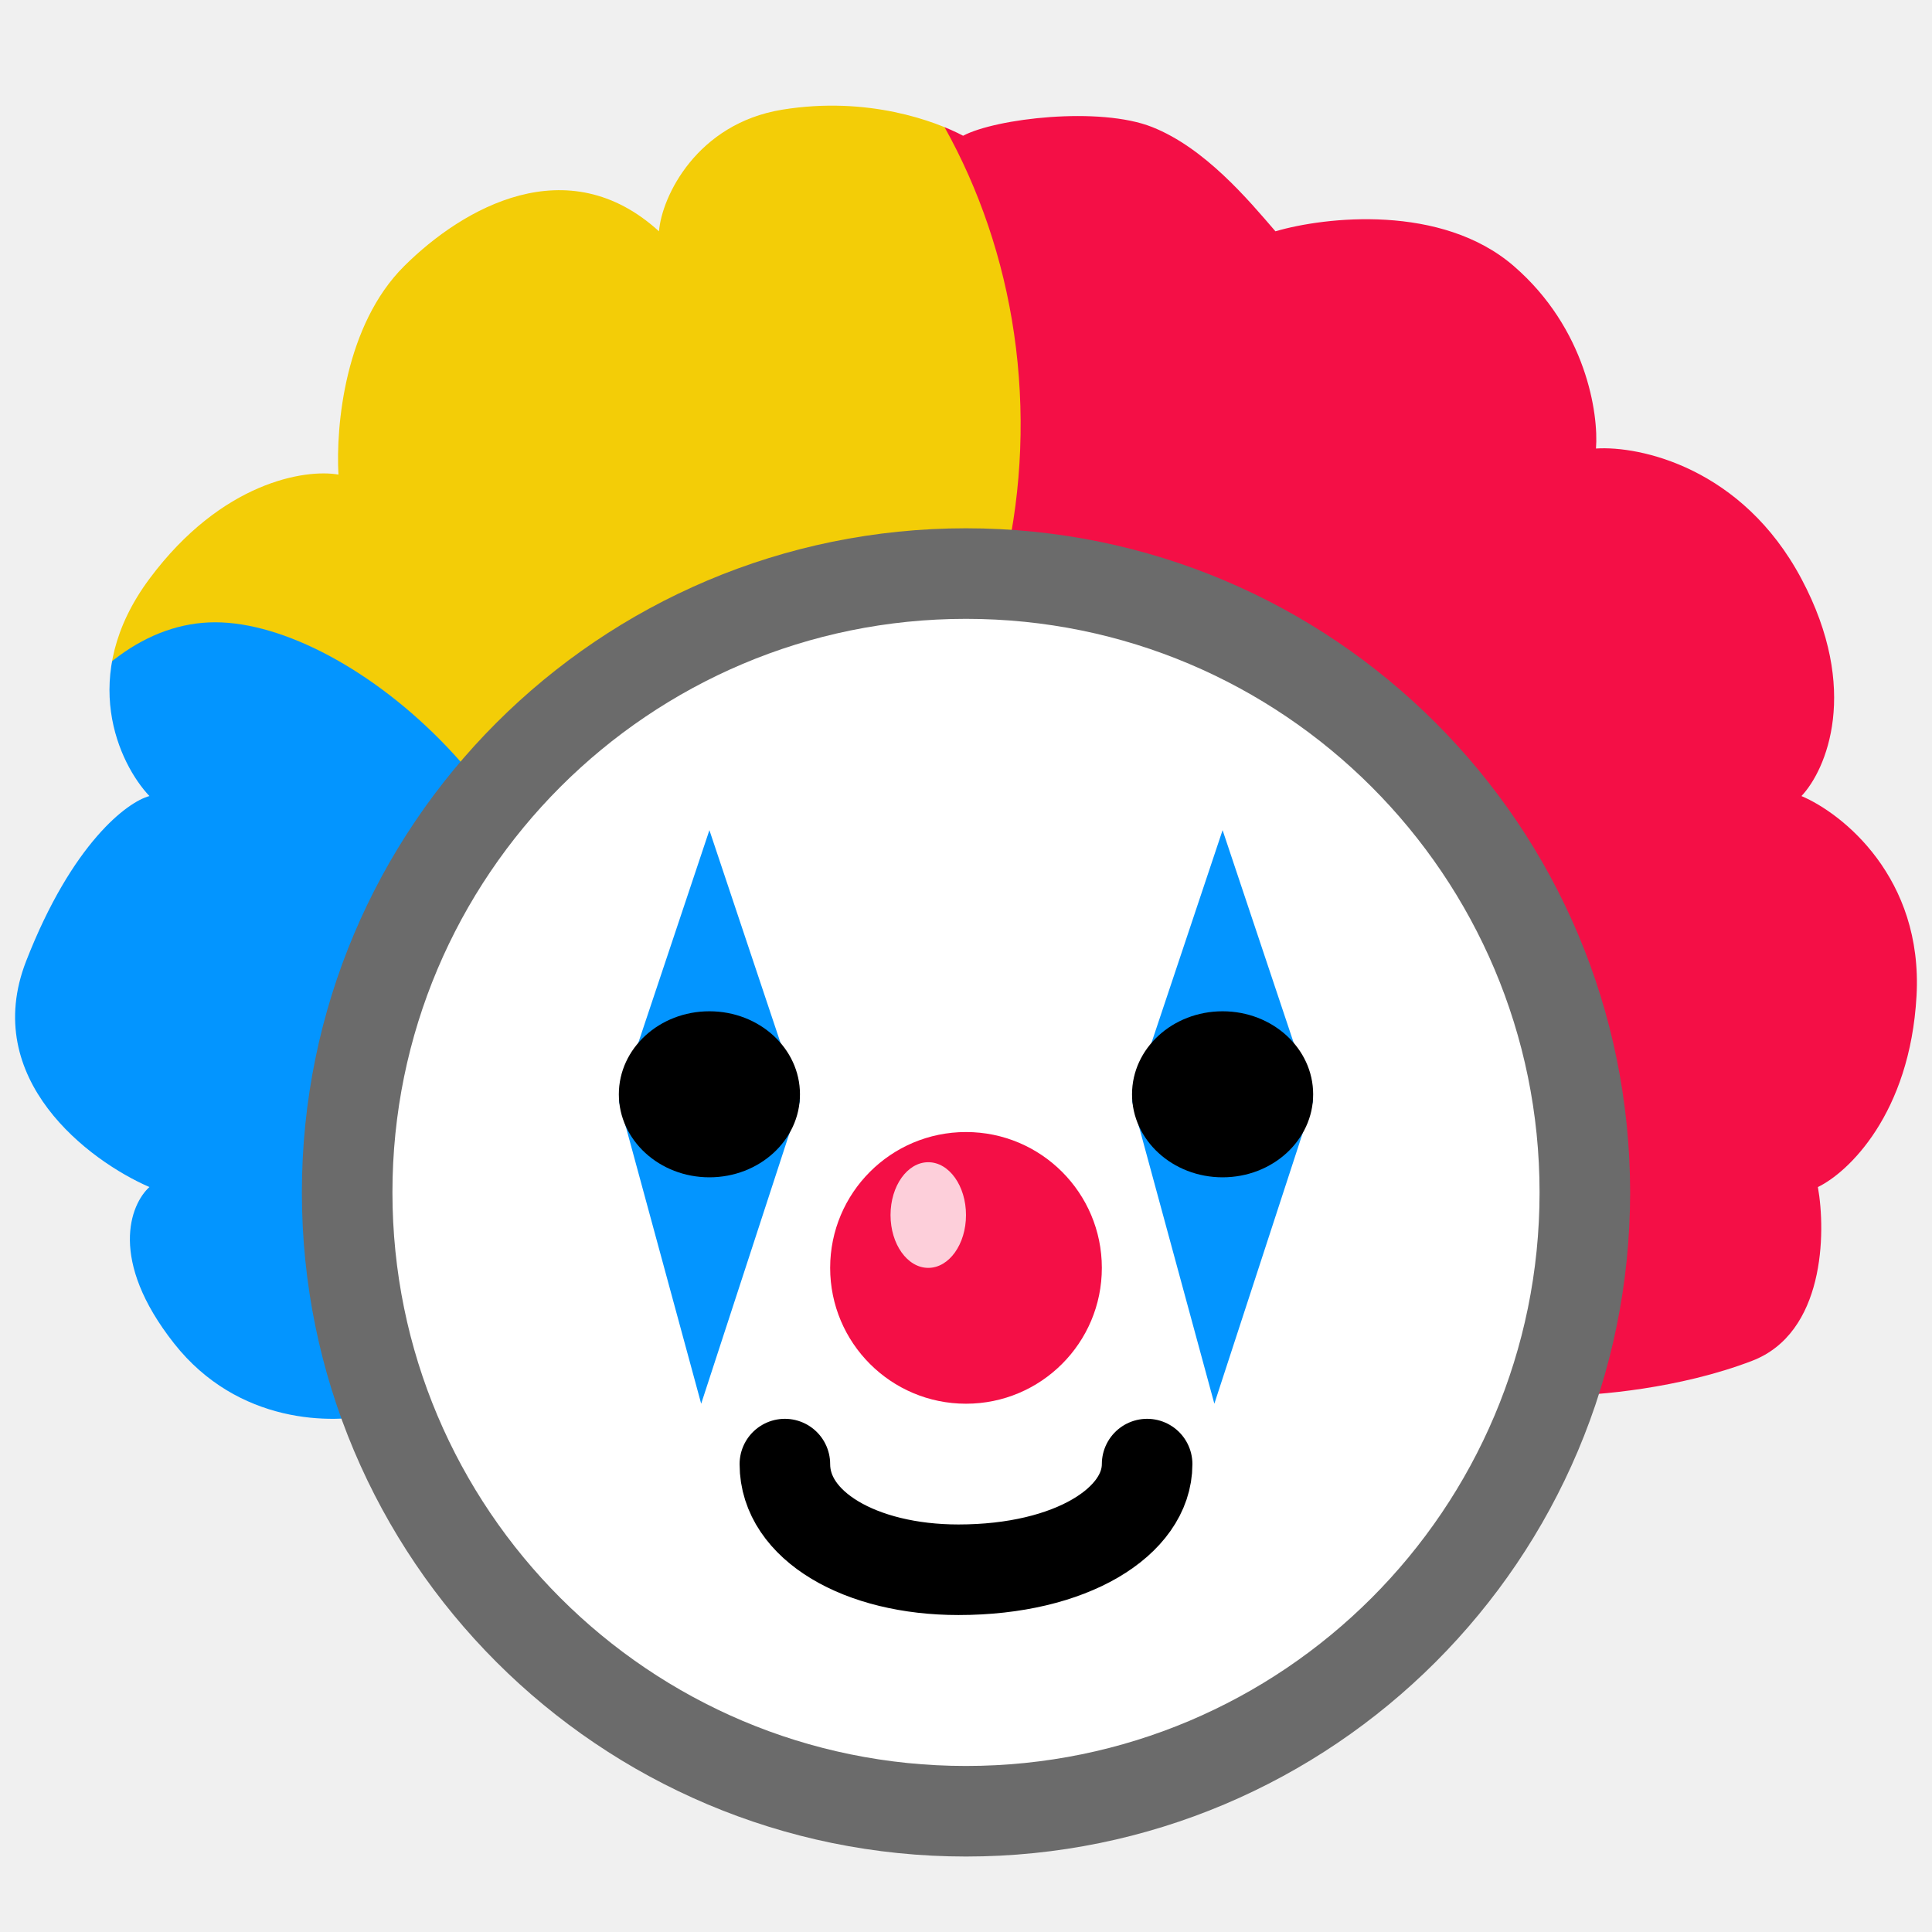
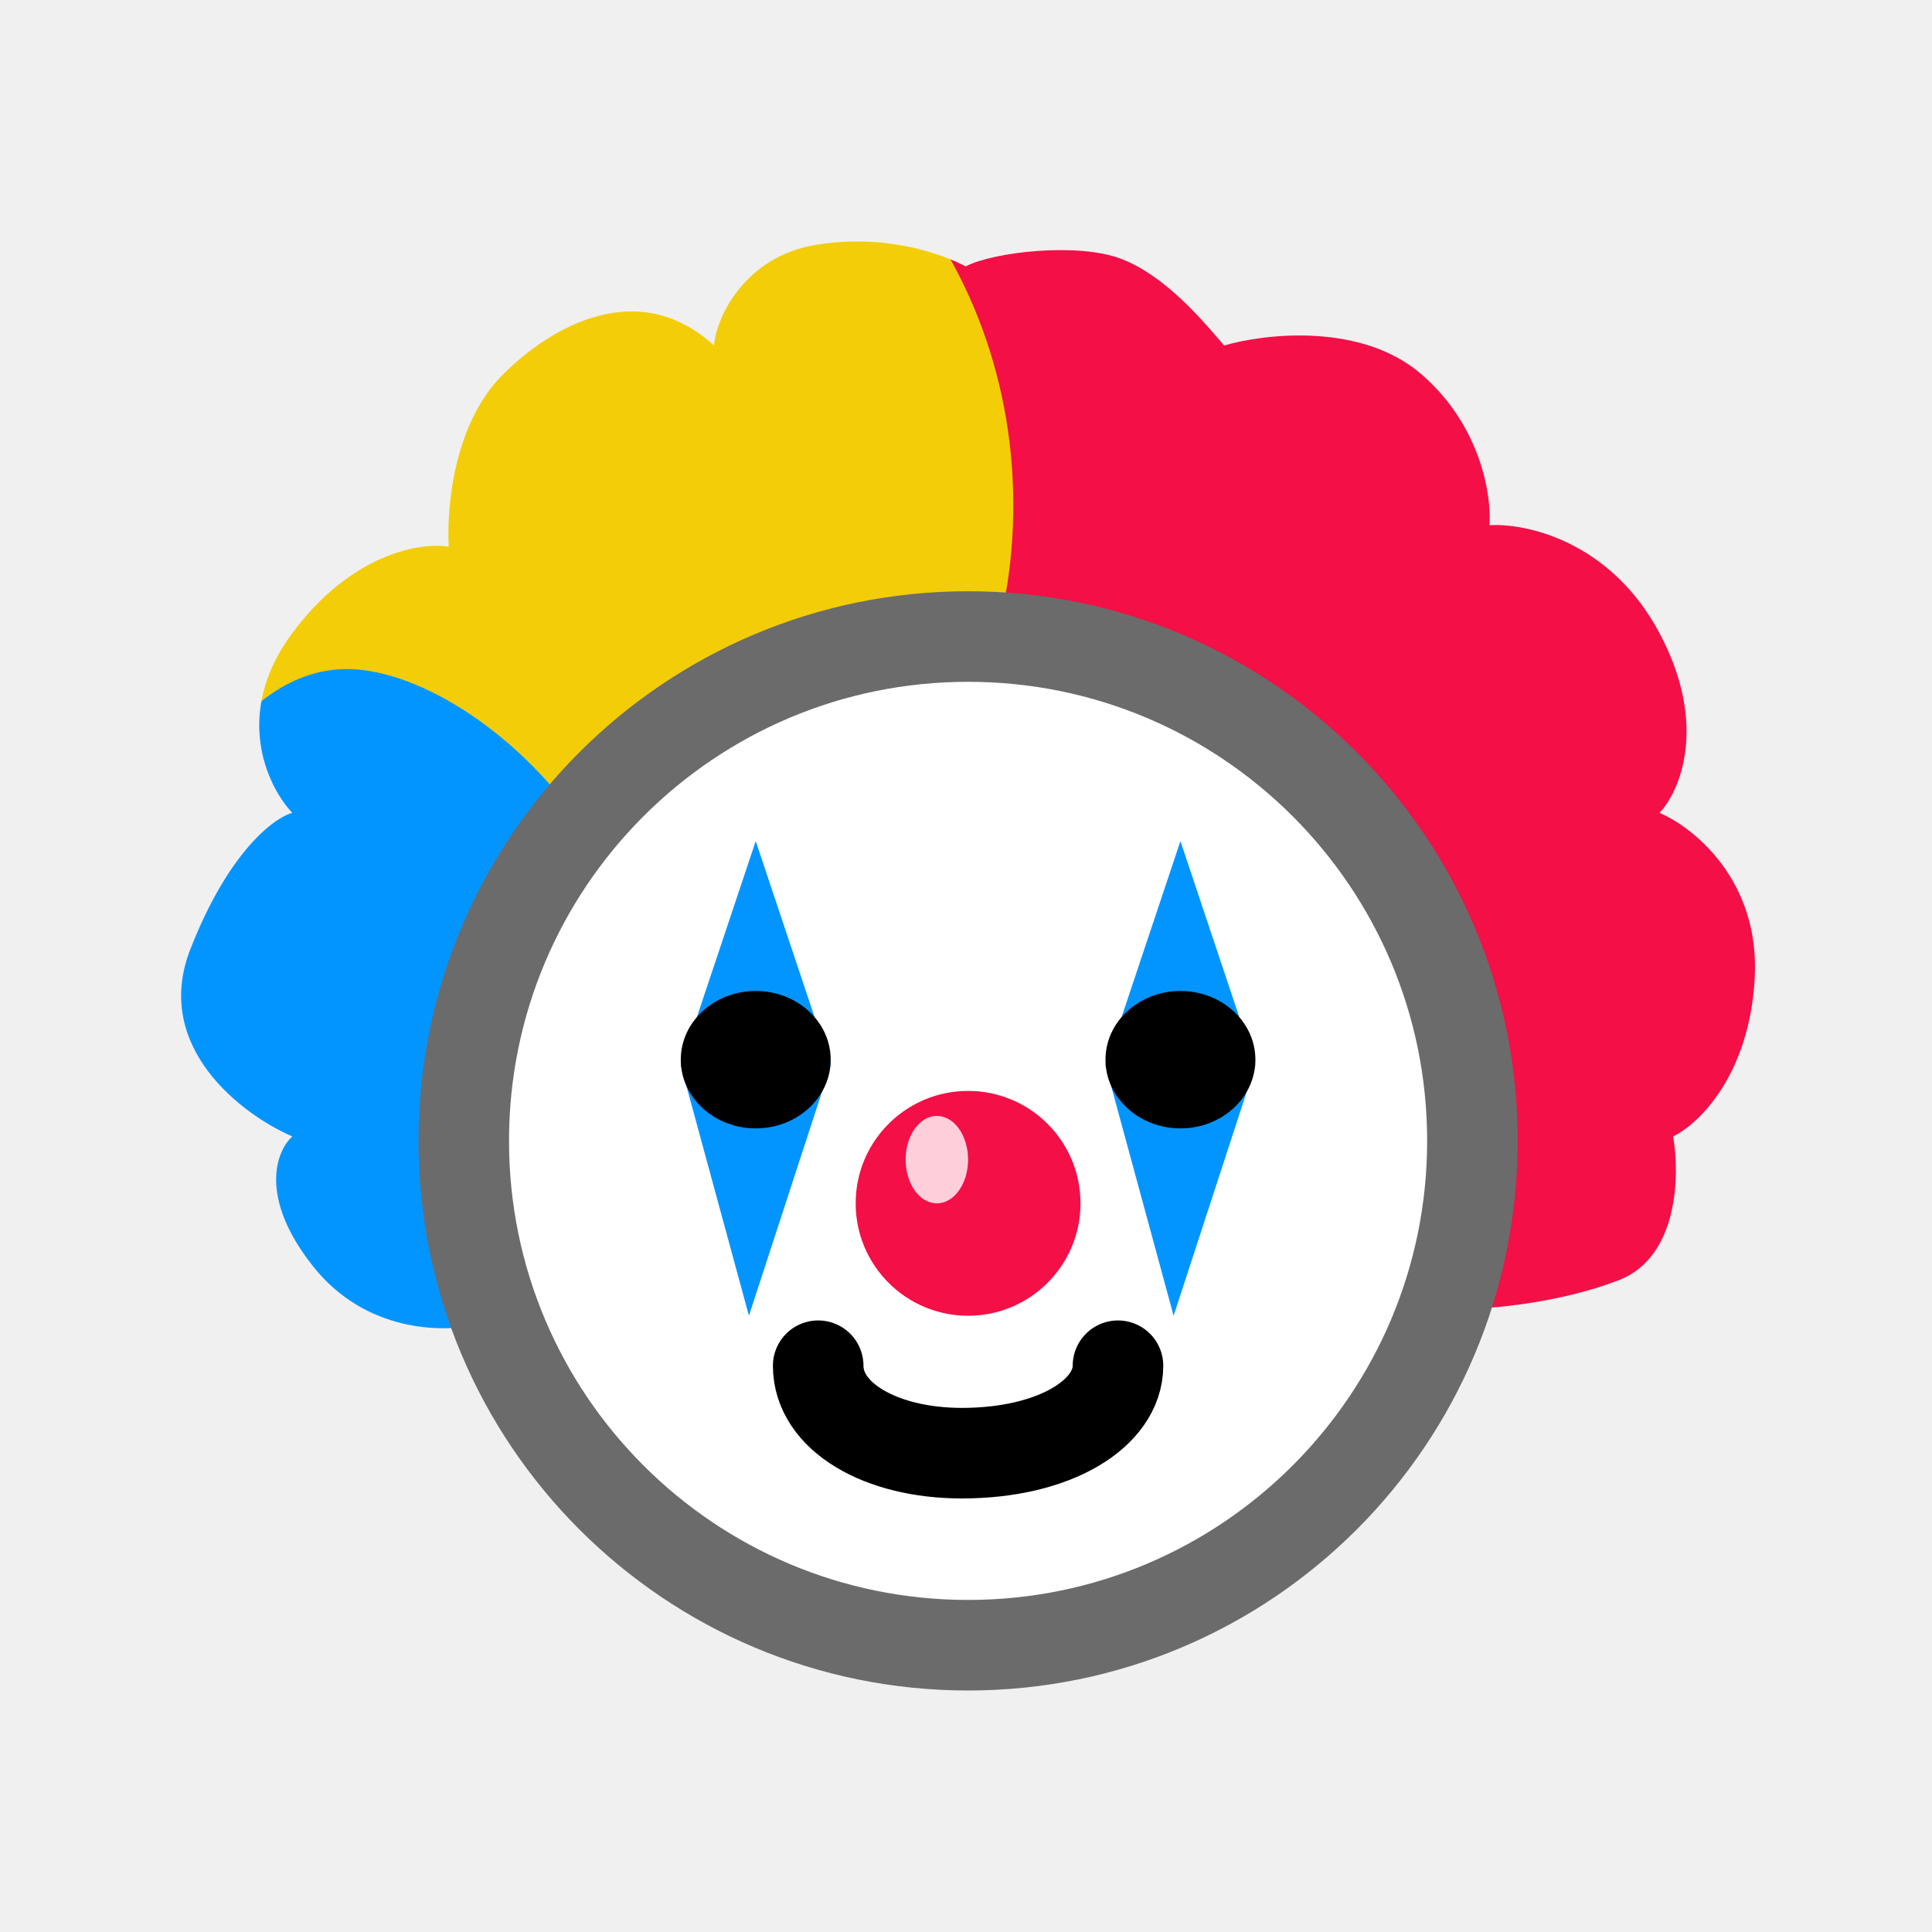
- <svg xmlns="http://www.w3.org/2000/svg" width="128" height="128" fill="none">
-   <mask id="a" width="126" height="88" x="1" y="7" maskUnits="userSpaceOnUse" style="mask-type:alpha">
-     <path fill="#D9D9D9" d="M9.9 78.644c-1.271 1.152-2.724 4.836 1.633 10.362 4.23 5.365 10.513 5.376 13.367 4.67l78.66-1.216c2.178 0 7.732-.46 12.524-2.303s4.901-8.442 4.356-11.513c1.997-.959 6.099-4.835 6.535-12.663s-4.901-12.089-7.624-13.24c1.634-1.727 3.921-7.023 0-14.39-3.92-7.369-10.709-8.827-13.613-8.635.181-2.303-.654-7.944-5.445-12.088-4.792-4.145-12.525-3.262-15.792-2.303-1.815-2.11-4.683-5.526-8.168-6.908-3.485-1.381-10.346-.575-12.525.576-1.815-.96-6.316-2.648-11.98-1.727-5.663.921-7.986 5.757-8.168 8.059-6.04-5.506-12.961-1.593-16.88 2.303-3.92 3.895-4.538 10.553-4.357 13.815-2.178-.384-7.732.46-12.524 6.907s-1.996 12.28 0 14.391c-1.452.384-5.118 3.108-8.168 10.937S5.906 76.918 9.9 78.644" />
+ <svg xmlns="http://www.w3.org/2000/svg" width="128" height="128" viewBox="0 0 128 128" fill="none">
+   <mask id="mask0_9_2" style="mask-type:alpha" maskUnits="userSpaceOnUse" x="12" y="16" width="105" height="73">
+     <path d="M19.365 75.292C18.313 76.245 17.112 79.294 20.717 83.867C24.217 88.307 29.417 88.317 31.779 87.732L96.877 86.725C98.68 86.725 103.276 86.344 107.242 84.82C111.208 83.295 111.298 77.833 110.847 75.292C112.5 74.498 115.895 71.29 116.255 64.811C116.616 58.333 112.199 54.807 109.946 53.855C111.298 52.425 113.191 48.043 109.946 41.945C106.701 35.847 101.083 34.641 98.68 34.799C98.83 32.894 98.139 28.225 94.173 24.795C90.207 21.365 83.808 22.096 81.104 22.89C79.602 21.143 77.229 18.316 74.344 17.173C71.46 16.03 65.782 16.697 63.979 17.649C62.477 16.855 58.752 15.458 54.065 16.22C49.378 16.983 47.456 20.984 47.305 22.89C42.306 18.333 36.578 21.571 33.335 24.795C30.092 28.02 29.58 33.529 29.73 36.228C27.927 35.911 23.331 36.61 19.365 41.945C15.399 47.281 17.712 52.108 19.365 53.855C18.163 54.172 15.129 56.427 12.605 62.906C10.081 69.385 16.06 73.863 19.365 75.292Z" fill="#D9D9D9" />
  </mask>
-   <g mask="url(#a)">
-     <ellipse cx="93.213" cy="44.682" fill="#F40F46" rx="46.286" ry="55.261" />
-     <ellipse cx="33.763" cy="37.414" fill="#F3CD07" rx="33.763" ry="37.414" transform="rotate(-1.918 -247.184 25.956)skewX(-.202)" />
-     <path fill="#0395FF" d="M38.215 69.434c0 15.578-14.937 28.206-23.96 28.206-9.022 0-16.336-12.628-16.336-28.206s7.314-28.206 16.337-28.206 23.96 12.629 23.96 28.206" />
+   <g mask="url(#mask0_9_2)">
+     <ellipse cx="88.315" cy="47.185" rx="38.305" ry="45.733" fill="#F40F46" />
+     <ellipse cx="27.942" cy="30.963" rx="27.942" ry="30.963" transform="matrix(0.999437 -0.0335383 0.0300164 0.999549 10.3377 3.35788)" fill="#F3CD07" />
+     <path d="M42.799 67.67C42.799 80.562 30.437 91.013 22.97 91.013C15.503 91.013 9.45 80.562 9.45 67.67C9.45 54.778 15.503 44.327 22.97 44.327C30.437 44.327 42.799 54.778 42.799 67.67Z" fill="#0395FF" />
  </g>
-   <circle cx="64" cy="79" r="41" fill="#fff" stroke="#6B6B6B" stroke-width="6" />
-   <circle cx="64" cy="84" r="9" fill="#F40F46" />
-   <path stroke="#000" stroke-linecap="round" stroke-width="6" d="M52 97c0 4.083 5 7 11.5 7 7.5 0 12.5-3.208 12.5-7" />
-   <ellipse cx="61.5" cy="80.5" fill="#fff" fill-opacity=".8" rx="2.5" ry="3.5" />
-   <path fill="#0395FF" d="M46.455 93 41 72.944l3-8.972L47 55l6 17.944zM75 72.944 81 55l6 17.944L80.454 93z" />
-   <ellipse cx="81" cy="72.5" fill="#000" rx="6" ry="5.5" />
-   <ellipse cx="47" cy="72.5" fill="#000" rx="6" ry="5.5" />
+   <circle cx="64.138" cy="75.586" r="33.414" fill="white" stroke="#6B6B6B" stroke-width="6" />
+   <circle cx="64.138" cy="79.724" r="7.448" fill="#F40F46" />
+   <path d="M54.207 90.483C54.207 93.862 58.345 96.276 63.724 96.276C69.931 96.276 74.069 93.621 74.069 90.483" stroke="black" stroke-width="6" stroke-linecap="round" />
+   <ellipse cx="62.069" cy="76.828" rx="2.069" ry="2.897" fill="white" fill-opacity="0.8" />
+   <path d="M49.618 87.172L45.103 70.575L47.586 63.149L50.069 55.724L55.035 70.575L49.618 87.172Z" fill="#0395FF" />
+   <path d="M73.241 70.575L78.207 55.724L83.172 70.575L77.755 87.172L73.241 70.575Z" fill="#0395FF" />
+   <ellipse cx="78.207" cy="70.207" rx="4.966" ry="4.552" fill="black" />
+   <ellipse cx="50.069" cy="70.207" rx="4.966" ry="4.552" fill="black" />
</svg>
